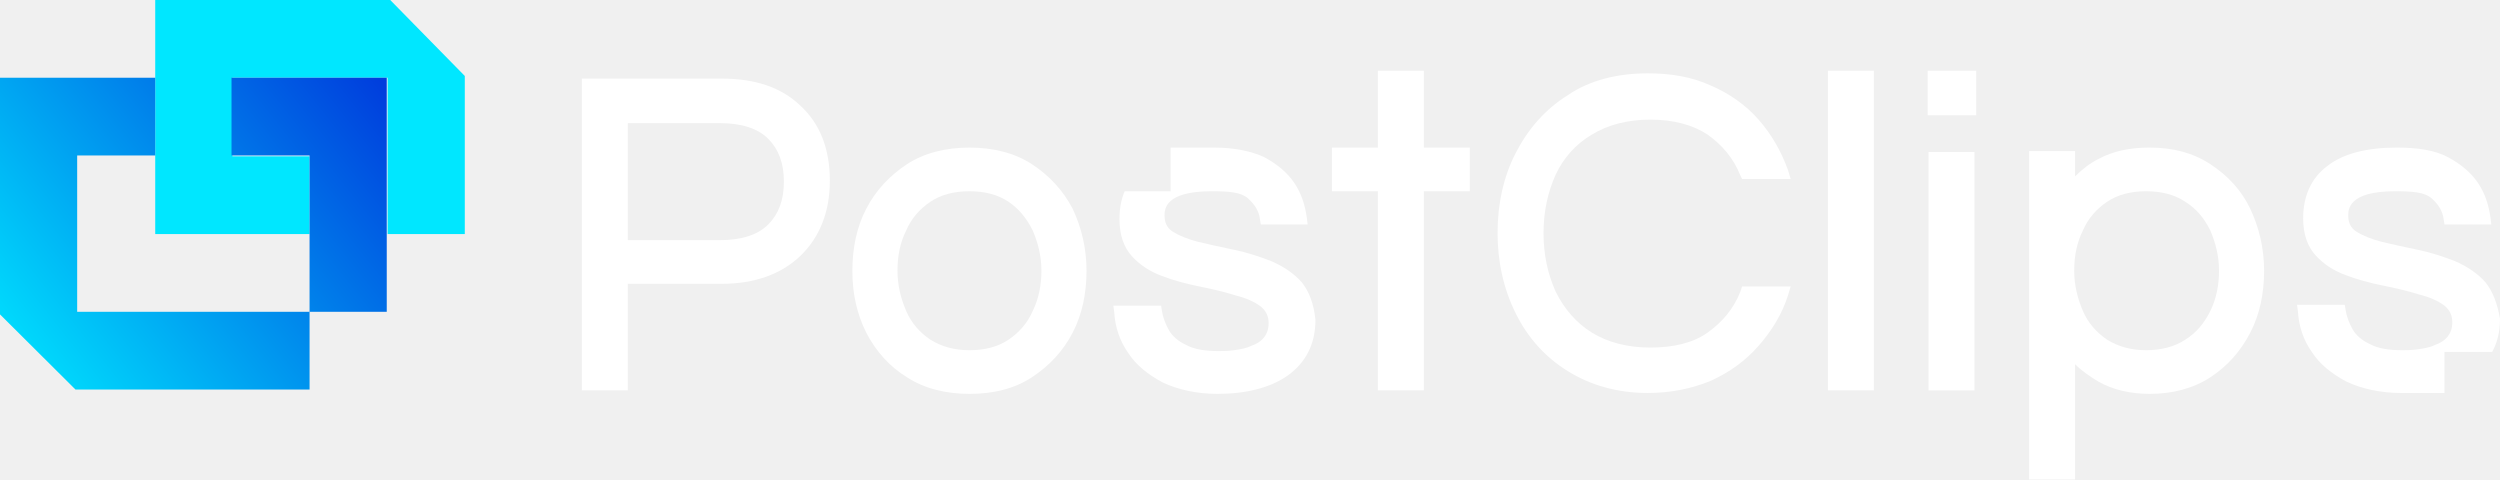
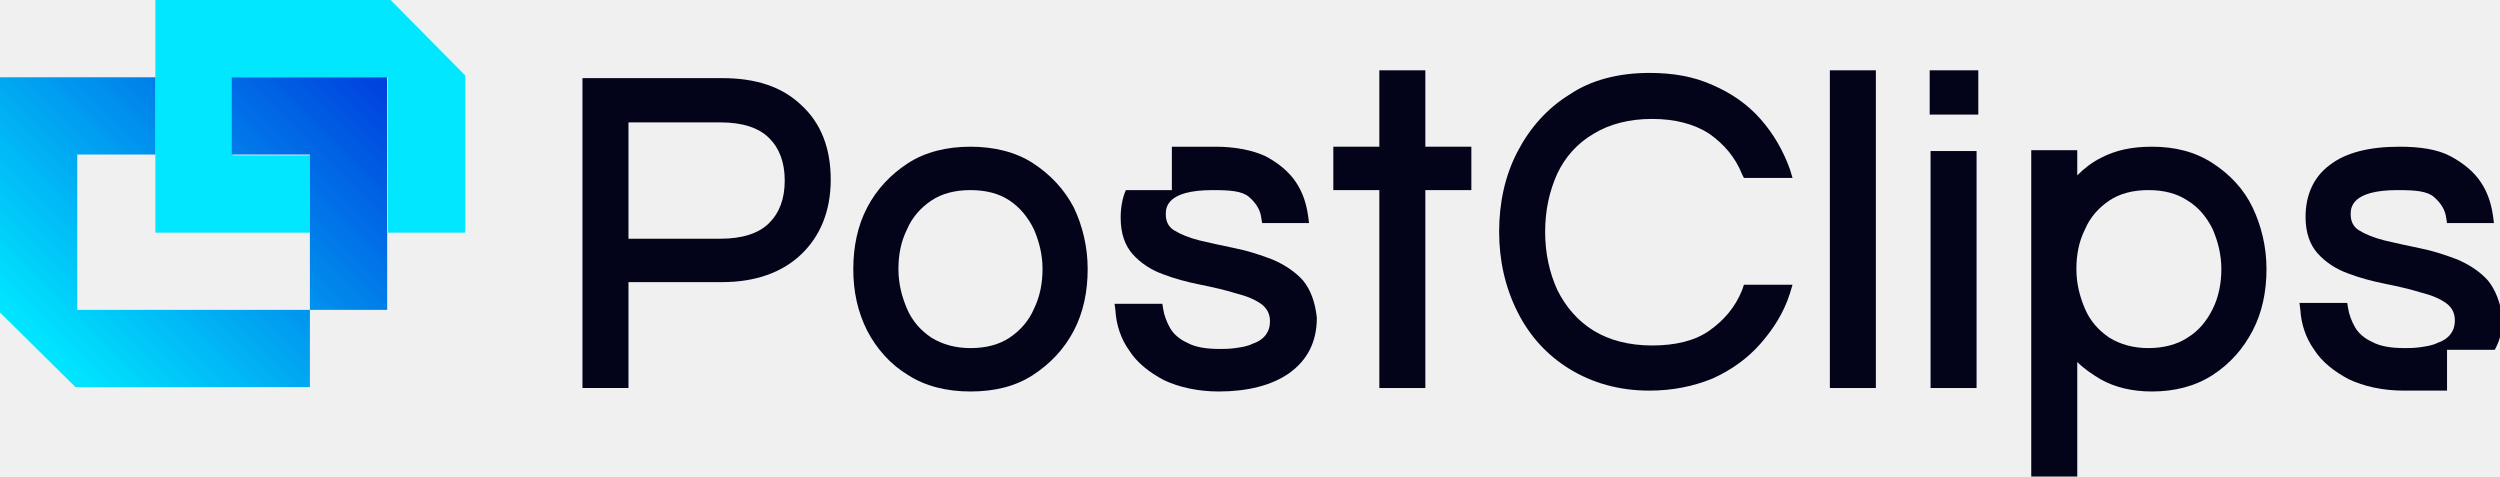
- <svg xmlns="http://www.w3.org/2000/svg" width="146" height="28" viewBox="0 0 146 28" fill="none">
-   <path d="M76.012 16.473C75.556 15.963 74.948 15.555 74.239 15.249C73.581 14.994 72.821 14.739 72.062 14.586C71.302 14.433 70.644 14.28 69.985 14.127C69.378 13.974 68.871 13.77 68.466 13.515C68.162 13.311 68.01 13.005 68.01 12.597C68.01 12.24 68.01 11.169 70.745 11.169C71.758 11.169 72.467 11.22 72.872 11.577C73.277 11.934 73.53 12.342 73.581 12.801L73.632 13.107H76.366L76.316 12.699C76.214 11.985 76.012 11.322 75.606 10.71C75.201 10.098 74.594 9.588 73.834 9.18C73.074 8.823 72.062 8.619 70.897 8.619H68.365V11.169H65.681C65.478 11.628 65.377 12.189 65.377 12.801C65.377 13.719 65.63 14.433 66.086 14.943C66.542 15.453 67.149 15.861 67.858 16.116C68.517 16.371 69.276 16.575 70.036 16.728C70.796 16.881 71.454 17.034 72.112 17.238C72.72 17.392 73.226 17.596 73.632 17.901C73.935 18.157 74.087 18.462 74.087 18.87C74.087 19.227 73.986 19.483 73.834 19.686C73.632 19.942 73.378 20.095 73.074 20.197C72.771 20.35 72.416 20.401 72.062 20.452C71.707 20.503 71.403 20.503 71.15 20.503C70.39 20.503 69.732 20.401 69.276 20.146C68.821 19.942 68.466 19.636 68.263 19.279C68.061 18.922 67.909 18.514 67.858 18.157L67.808 17.851H65.022L65.073 18.259C65.124 19.075 65.377 19.89 65.883 20.605C66.339 21.319 67.048 21.88 67.909 22.339C68.77 22.747 69.884 23.002 71.099 23.002C72.771 23.002 74.189 22.645 75.201 21.931C76.265 21.166 76.822 20.095 76.822 18.666C76.721 17.748 76.467 17.034 76.012 16.473Z" fill="white" />
-   <path d="M115.411 4.131H112.576V6.732H115.411V4.131Z" fill="white" />
-   <path d="M42.133 4.59H33.98V22.797H36.664V16.575H42.133C44.058 16.575 45.627 16.014 46.742 14.943C47.856 13.872 48.463 12.393 48.463 10.557C48.463 8.721 47.906 7.242 46.742 6.171C45.627 5.1 44.108 4.59 42.133 4.59ZM36.664 7.191H42.032C43.298 7.191 44.26 7.497 44.868 8.109C45.476 8.721 45.779 9.537 45.779 10.608C45.779 11.679 45.476 12.495 44.868 13.107C44.26 13.719 43.298 14.025 42.032 14.025H36.664V7.191Z" fill="white" />
-   <path d="M60.262 9.588C59.249 8.925 57.983 8.619 56.616 8.619C55.249 8.619 53.983 8.925 52.97 9.588C51.957 10.251 51.147 11.118 50.59 12.189C50.032 13.26 49.779 14.484 49.779 15.81C49.779 17.136 50.032 18.309 50.59 19.431C51.147 20.503 51.957 21.421 52.97 22.033C53.983 22.696 55.249 23.002 56.616 23.002C58.034 23.002 59.249 22.696 60.262 22.033C61.275 21.37 62.085 20.503 62.642 19.431C63.199 18.36 63.453 17.136 63.453 15.81C63.453 14.484 63.149 13.26 62.642 12.189C62.085 11.118 61.275 10.251 60.262 9.588ZM56.616 20.452C55.755 20.452 54.995 20.248 54.337 19.84C53.729 19.431 53.223 18.87 52.919 18.157C52.615 17.442 52.413 16.677 52.413 15.81C52.413 14.943 52.565 14.178 52.919 13.464C53.223 12.75 53.729 12.189 54.337 11.781C54.945 11.373 55.704 11.169 56.616 11.169C57.527 11.169 58.287 11.373 58.895 11.781C59.502 12.189 59.958 12.75 60.313 13.464C60.617 14.178 60.819 14.943 60.819 15.81C60.819 16.626 60.667 17.442 60.313 18.157C60.009 18.87 59.502 19.431 58.895 19.84C58.287 20.248 57.527 20.452 56.616 20.452Z" fill="white" />
-   <path d="M83.152 4.131H80.468V8.619H77.784V11.169H80.468V22.797H83.152V11.169H85.835V8.619H83.152V4.131Z" fill="white" />
-   <path d="M101.638 17.034C101.232 18.054 100.574 18.819 99.713 19.431C98.852 20.043 97.688 20.298 96.371 20.298C95.054 20.298 93.889 19.992 92.978 19.431C92.066 18.87 91.357 18.054 90.851 17.034C90.395 16.014 90.142 14.892 90.142 13.617C90.142 12.341 90.395 11.22 90.851 10.199C91.307 9.23 92.016 8.414 92.978 7.853C93.889 7.292 95.054 6.986 96.371 6.986C97.738 6.986 98.852 7.292 99.713 7.853C100.574 8.465 101.232 9.23 101.638 10.25L101.739 10.454H104.575L104.423 9.944C104.018 8.822 103.461 7.853 102.701 6.986C101.941 6.119 100.979 5.456 99.916 4.997C98.802 4.487 97.586 4.283 96.219 4.283C94.447 4.283 92.826 4.691 91.56 5.558C90.243 6.374 89.231 7.547 88.522 8.924C87.812 10.301 87.458 11.883 87.458 13.617C87.458 15.3 87.812 16.881 88.522 18.309C89.231 19.737 90.243 20.859 91.56 21.675C92.877 22.491 94.447 22.95 96.219 22.95C97.586 22.95 98.802 22.695 99.916 22.236C101.03 21.726 101.941 21.063 102.701 20.196C103.461 19.329 104.068 18.36 104.423 17.238L104.575 16.728H101.739L101.638 17.034Z" fill="white" />
-   <path d="M109.435 4.131H106.751V22.797H109.435V4.131Z" fill="white" />
-   <path d="M115.309 8.875H112.625V22.799H115.309V8.875Z" fill="white" />
-   <path d="M129.085 9.588C128.072 8.925 126.907 8.619 125.54 8.619C124.375 8.619 123.413 8.823 122.552 9.282C122.045 9.537 121.59 9.894 121.184 10.302V8.823H118.5V28H121.184V21.268C121.59 21.676 122.045 21.982 122.552 22.288C123.362 22.747 124.375 23.002 125.54 23.002C126.856 23.002 128.072 22.696 129.085 22.033C130.097 21.37 130.857 20.503 131.414 19.431C131.971 18.36 132.224 17.136 132.224 15.81C132.224 14.484 131.92 13.26 131.414 12.189C130.908 11.118 130.097 10.251 129.085 9.588ZM129.591 15.81C129.591 16.626 129.439 17.442 129.085 18.157C128.73 18.87 128.274 19.431 127.616 19.84C127.008 20.248 126.198 20.452 125.337 20.452C124.476 20.452 123.717 20.248 123.058 19.84C122.451 19.431 121.944 18.87 121.64 18.157C121.336 17.442 121.134 16.677 121.134 15.81C121.134 14.943 121.286 14.178 121.64 13.464C121.944 12.75 122.451 12.189 123.058 11.781C123.666 11.373 124.426 11.169 125.337 11.169C126.249 11.169 127.008 11.373 127.616 11.781C128.274 12.189 128.73 12.75 129.085 13.464C129.388 14.178 129.591 14.943 129.591 15.81Z" fill="white" />
-   <path d="M145.139 16.473C144.683 15.963 144.075 15.555 143.366 15.249C142.708 14.994 141.948 14.739 141.189 14.586C140.429 14.433 139.771 14.28 139.112 14.127C138.505 13.974 137.998 13.77 137.593 13.515C137.289 13.311 137.137 13.005 137.137 12.597C137.137 12.24 137.137 11.169 139.872 11.169C140.885 11.169 141.594 11.22 141.999 11.577C142.404 11.934 142.657 12.342 142.708 12.801L142.758 13.107H145.493L145.442 12.699C145.341 11.985 145.139 11.322 144.733 10.71C144.328 10.098 143.721 9.588 142.961 9.18C142.201 8.772 141.189 8.619 139.973 8.619C138.201 8.619 136.833 8.976 135.922 9.69C134.96 10.404 134.504 11.475 134.504 12.75C134.504 13.668 134.757 14.382 135.213 14.892C135.669 15.402 136.276 15.81 136.985 16.065C137.644 16.32 138.403 16.524 139.163 16.677C139.923 16.83 140.581 16.983 141.239 17.187C141.847 17.34 142.353 17.544 142.758 17.851C143.062 18.105 143.214 18.412 143.214 18.82C143.214 19.177 143.113 19.431 142.961 19.636C142.758 19.89 142.505 20.044 142.201 20.146C141.898 20.299 141.543 20.35 141.189 20.401C140.834 20.452 140.53 20.452 140.277 20.452C139.517 20.452 138.859 20.35 138.403 20.095C137.948 19.89 137.593 19.584 137.39 19.227C137.188 18.87 137.036 18.462 136.985 18.105L136.935 17.799H134.149L134.2 18.207C134.251 19.023 134.504 19.84 135.01 20.554C135.466 21.268 136.175 21.829 137.036 22.288C137.897 22.696 139.011 22.951 140.226 22.951H142.758V20.554H145.544C145.848 19.992 145.999 19.381 145.999 18.616C145.848 17.748 145.594 17.034 145.139 16.473Z" fill="white" />
-   <path d="M22.789 0H9.065V4.539V13.668H18.08V9.129H13.572V4.539H22.637V13.668H27.144V4.437L22.789 0Z" fill="#00E7FF" />
-   <path d="M4.507 18.208H18.079V22.747H4.406L0 18.361V4.539H9.065V9.078H4.507V18.208ZM13.521 4.539V9.078H18.079V18.208H22.586V4.539H13.521Z" fill="url(#paint0_linear_2972_46315)" />
-   <defs>
-     <linearGradient id="paint0_linear_2972_46315" x1="22.169" y1="4.667" x2="0.002" y2="22.169" gradientUnits="userSpaceOnUse">
-       <stop stop-color="#003EDD" />
-       <stop offset="1" stop-color="#00E7FF" />
-     </linearGradient>
-   </defs>
+ <svg xmlns="http://www.w3.org/2000/svg" version="1.1" id="Layer_1" x="0px" y="0px" viewBox="0 0 288 54.9" style="enable-background:new 0 0 288 54.9;" xml:space="preserve">
+   <style type="text/css">
+ 	.st0{fill:#03041A;}
+ 	.st1{fill:#003FDD;}
+ 	.st2{fill:url(#SVGID_1_);}
+ 	.st3{fill:#00E7FF;}
+ 	.st4{fill:#FFFFFF;}
+ 	.st5{opacity:0.3;fill:#FFFFFF;}
+ 	.st6{fill:url(#SVGID_00000005960906464454475070000015286718805965530301_);}
+ 	.st7{fill:url(#SVGID_00000128456428353268515520000010355166964433826182_);}
+ 	.st8{fill:url(#SVGID_00000093884819174385327570000008274550882261379487_);}
+ 	.st9{fill:url(#SVGID_00000063617555290824735050000015365855744801808812_);}
+ 	.st10{fill:url(#SVGID_00000116208753690577736180000003464684238427806901_);}
+ </style>
+   <g>
+     <g>
+       <path class="st0" d="M150.1,32.3c-0.9-1-2.1-1.8-3.5-2.4c-1.3-0.5-2.8-1-4.3-1.3c-1.5-0.3-2.8-0.6-4.1-0.9c-1.2-0.3-2.2-0.7-3-1.2    c-0.6-0.4-0.9-1-0.9-1.8c0-0.7,0-2.8,5.4-2.8c2,0,3.4,0.1,4.2,0.8c0.8,0.7,1.3,1.5,1.4,2.4l0.1,0.6h5.4l-0.1-0.8    c-0.2-1.4-0.6-2.7-1.4-3.9c-0.8-1.2-2-2.2-3.5-3c-1.5-0.7-3.5-1.1-5.8-1.1v0h-5v5h-5.3c-0.4,0.9-0.6,2-0.6,3.2    c0,1.8,0.5,3.2,1.4,4.2c0.9,1,2.1,1.8,3.5,2.3c1.3,0.5,2.8,0.9,4.3,1.2c1.5,0.3,2.8,0.6,4.1,1c1.2,0.3,2.2,0.7,3,1.3    c0.6,0.5,0.9,1.1,0.9,1.9c0,0.7-0.2,1.2-0.5,1.6c-0.4,0.5-0.9,0.8-1.5,1c-0.6,0.3-1.3,0.4-2,0.5c-0.7,0.1-1.3,0.1-1.8,0.1    c-1.5,0-2.8-0.2-3.7-0.7c-0.9-0.4-1.6-1-2-1.7c-0.4-0.7-0.7-1.5-0.8-2.2l-0.1-0.6h-5.5l0.1,0.8c0.1,1.6,0.6,3.2,1.6,4.6    c0.9,1.4,2.3,2.5,4,3.4c1.7,0.8,3.9,1.3,6.3,1.3c3.3,0,6.1-0.7,8.1-2.1c2.1-1.5,3.2-3.6,3.2-6.4C151.5,34.8,151,33.4,150.1,32.3z" />
+       <rect x="222.3" y="8.1" class="st0" width="5.6" height="5.1" />
+       <path class="st0" d="M83.2,9H67.1v35.7h5.3V32.5h10.8c3.8,0,6.9-1.1,9.1-3.2c2.2-2.1,3.4-5,3.4-8.6s-1.1-6.5-3.4-8.6    C90.1,10,87.1,9,83.2,9z M72.4,14.1H83c2.5,0,4.4,0.6,5.6,1.8c1.2,1.2,1.8,2.8,1.8,4.9c0,2.1-0.6,3.7-1.8,4.9    c-1.2,1.2-3.1,1.8-5.6,1.8H72.4V14.1z" />
+       <path class="st0" d="M119,18.8c-2-1.3-4.5-1.9-7.2-1.9c-2.7,0-5.2,0.6-7.2,1.9c-2,1.3-3.6,3-4.7,5.1c-1.1,2.1-1.6,4.5-1.6,7.1    c0,2.6,0.5,4.9,1.6,7.1c1.1,2.1,2.7,3.9,4.7,5.1c2,1.3,4.5,1.9,7.2,1.9c2.8,0,5.2-0.6,7.2-1.9c2-1.3,3.6-3,4.7-5.1    c1.1-2.1,1.6-4.5,1.6-7.1c0-2.6-0.6-5-1.6-7.1C122.6,21.8,121,20.1,119,18.8z M111.8,40.1c-1.7,0-3.2-0.4-4.5-1.2    c-1.2-0.8-2.2-1.9-2.8-3.3c-0.6-1.4-1-2.9-1-4.6c0-1.7,0.3-3.2,1-4.6c0.6-1.4,1.6-2.5,2.8-3.3c1.2-0.8,2.7-1.2,4.5-1.2    c1.8,0,3.3,0.4,4.5,1.2c1.2,0.8,2.1,1.9,2.8,3.3c0.6,1.4,1,2.9,1,4.6c0,1.6-0.3,3.2-1,4.6c-0.6,1.4-1.6,2.5-2.8,3.3    C115.1,39.7,113.6,40.1,111.8,40.1z" />
+       <polygon class="st0" points="164.2,8.1 158.9,8.1 158.9,16.9 153.6,16.9 153.6,21.9 158.9,21.9 158.9,44.7 164.2,44.7 164.2,21.9     169.5,21.9 169.5,16.9 164.2,16.9   " />
+       <path class="st0" d="M200.7,33.4c-0.8,2-2.1,3.5-3.8,4.7c-1.7,1.2-4,1.7-6.6,1.7c-2.6,0-4.9-0.6-6.7-1.7c-1.8-1.1-3.2-2.7-4.2-4.7    c-0.9-2-1.4-4.2-1.4-6.7c0-2.5,0.5-4.7,1.4-6.7c0.9-1.9,2.3-3.5,4.2-4.6c1.8-1.1,4.1-1.7,6.7-1.7c2.7,0,4.9,0.6,6.6,1.7    c1.7,1.2,3,2.7,3.8,4.7l0.2,0.4h5.6l-0.3-1c-0.8-2.2-1.9-4.1-3.4-5.8c-1.5-1.7-3.4-3-5.5-3.9c-2.2-1-4.6-1.4-7.3-1.4    c-3.5,0-6.7,0.8-9.2,2.5c-2.6,1.6-4.6,3.9-6,6.6c-1.4,2.7-2.1,5.8-2.1,9.2c0,3.3,0.7,6.4,2.1,9.2c1.4,2.8,3.4,5,6,6.6    c2.6,1.6,5.7,2.5,9.2,2.5c2.7,0,5.1-0.5,7.3-1.4c2.2-1,4-2.3,5.5-4c1.5-1.7,2.7-3.6,3.4-5.8l0.3-1h-5.6L200.7,33.4z" />
+       <rect x="210.8" y="8.1" class="st0" width="5.3" height="36.6" />
+       <rect x="222.4" y="17.4" class="st0" width="5.3" height="27.3" />
+       <path class="st0" d="M254.9,18.8c-2-1.3-4.3-1.9-7-1.9c-2.3,0-4.2,0.4-5.9,1.3c-1,0.5-1.9,1.2-2.7,2v-2.9h-5.3v37.6h5.3V41.7    c0.8,0.8,1.7,1.4,2.7,2c1.6,0.9,3.6,1.4,5.9,1.4c2.6,0,5-0.6,7-1.9c2-1.3,3.5-3,4.6-5.1c1.1-2.1,1.6-4.5,1.6-7.1    c0-2.6-0.6-5-1.6-7.1C258.5,21.8,256.9,20.1,254.9,18.8z M255.9,31c0,1.6-0.3,3.2-1,4.6c-0.7,1.4-1.6,2.5-2.9,3.3    c-1.2,0.8-2.8,1.2-4.5,1.2c-1.7,0-3.2-0.4-4.5-1.2c-1.2-0.8-2.2-1.9-2.8-3.3c-0.6-1.4-1-2.9-1-4.6c0-1.7,0.3-3.2,1-4.6    c0.6-1.4,1.6-2.5,2.8-3.3c1.2-0.8,2.7-1.2,4.5-1.2c1.8,0,3.3,0.4,4.5,1.2c1.3,0.8,2.2,1.9,2.9,3.3C255.5,27.8,255.9,29.3,255.9,31    z" />
+       <path class="st0" d="M286.6,32.3c-0.9-1-2.1-1.8-3.5-2.4c-1.3-0.5-2.8-1-4.3-1.3c-1.5-0.3-2.8-0.6-4.1-0.9c-1.2-0.3-2.2-0.7-3-1.2    c-0.6-0.4-0.9-1-0.9-1.8c0-0.7,0-2.8,5.4-2.8c2,0,3.4,0.1,4.2,0.8c0.8,0.7,1.3,1.5,1.4,2.4l0.1,0.6h5.4l-0.1-0.8    c-0.2-1.4-0.6-2.7-1.4-3.9c-0.8-1.2-2-2.2-3.5-3c-1.5-0.8-3.5-1.1-5.9-1.1c-3.5,0-6.2,0.7-8,2.1c-1.9,1.4-2.8,3.5-2.8,6    c0,1.8,0.5,3.2,1.4,4.2c0.9,1,2.1,1.8,3.5,2.3c1.3,0.5,2.8,0.9,4.3,1.2c1.5,0.3,2.8,0.6,4.1,1c1.2,0.3,2.2,0.7,3,1.3    c0.6,0.5,0.9,1.1,0.9,1.9c0,0.7-0.2,1.2-0.5,1.6c-0.4,0.5-0.9,0.8-1.5,1c-0.6,0.3-1.3,0.4-2,0.5c-0.7,0.1-1.3,0.1-1.8,0.1    c-1.5,0-2.8-0.2-3.7-0.7c-0.9-0.4-1.6-1-2-1.7c-0.4-0.7-0.7-1.5-0.8-2.2l-0.1-0.6h-5.5l0.1,0.8c0.1,1.6,0.6,3.2,1.6,4.6    c0.9,1.4,2.3,2.5,4,3.4c1.7,0.8,3.9,1.3,6.3,1.3h5v-4.7h5.5c0.6-1.1,0.9-2.3,0.9-3.8C288,34.8,287.5,33.4,286.6,32.3z" />
+     </g>
+     <g>
+       <polygon class="st3" points="45,0 17.9,0 17.9,8.9 17.9,26.8 35.7,26.8 35.7,17.9 26.8,17.9 26.8,8.9 44.7,8.9 44.7,26.8     53.6,26.8 53.6,8.7   " />
+       <linearGradient id="SVGID_1_" gradientUnits="userSpaceOnUse" x1="4.33" y1="40.357" x2="40.218" y2="4.469">
+         <stop offset="0" style="stop-color:#00E7FF" />
+         <stop offset="1" style="stop-color:#003FDD" />
+       </linearGradient>
+       <path class="st2" d="M8.9,35.7h26.8v8.9H8.7L0,36V8.9h17.9v8.9H8.9V35.7z M26.7,8.9v8.9h9v17.9h8.9V8.9H26.7z" />
+     </g>
+   </g>
</svg>
